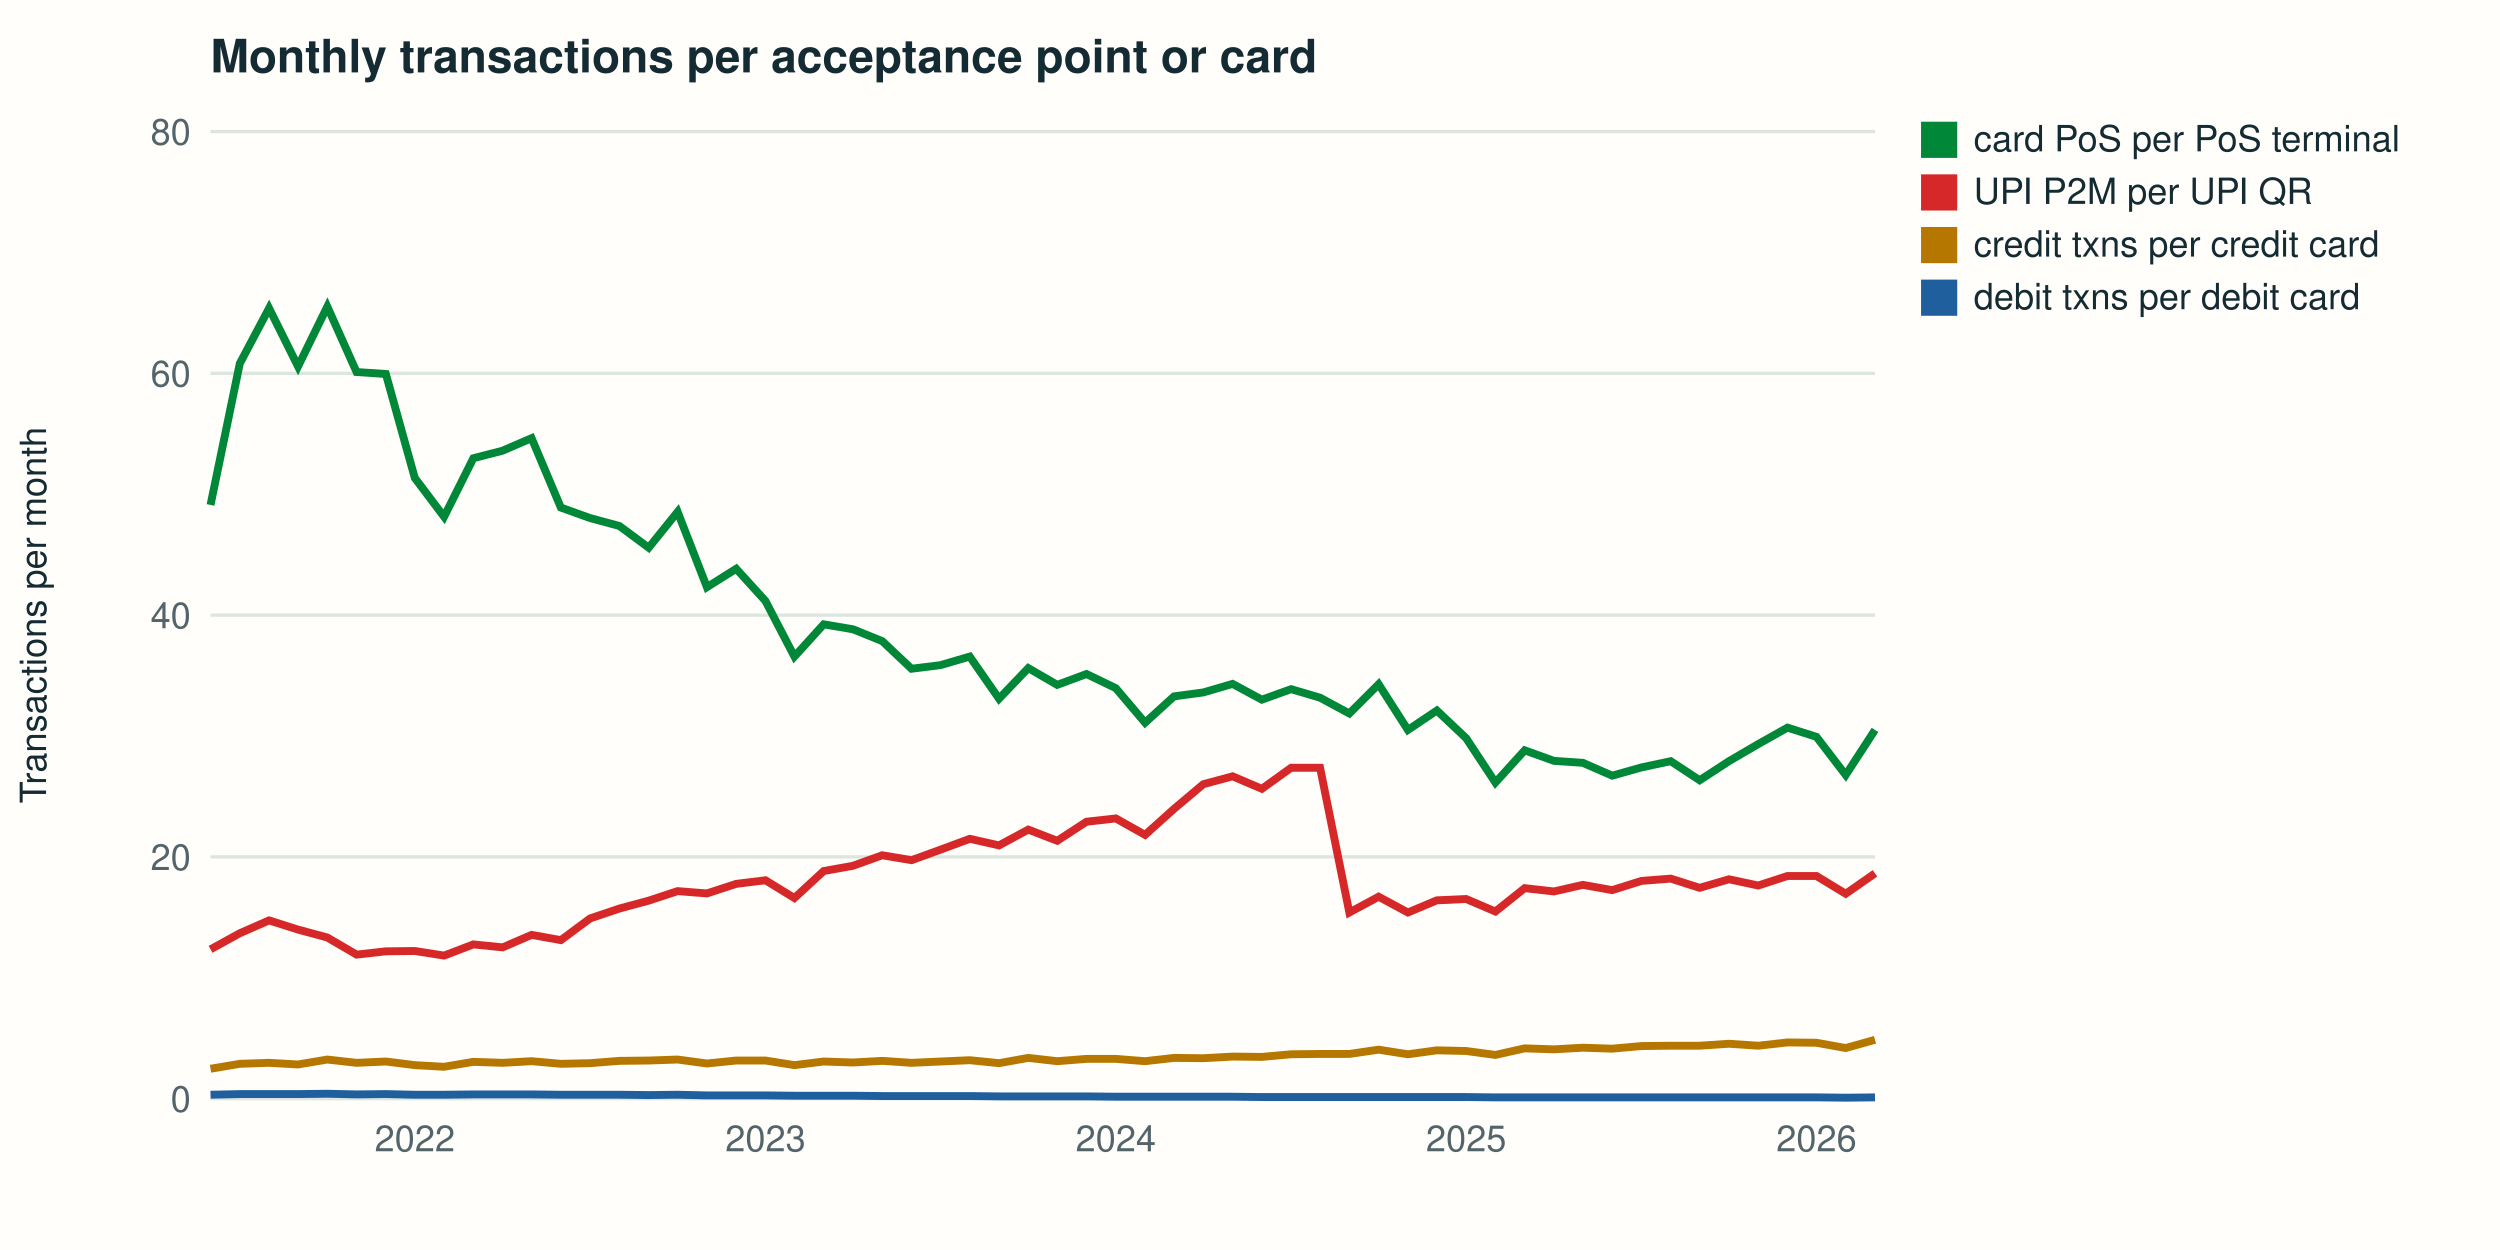
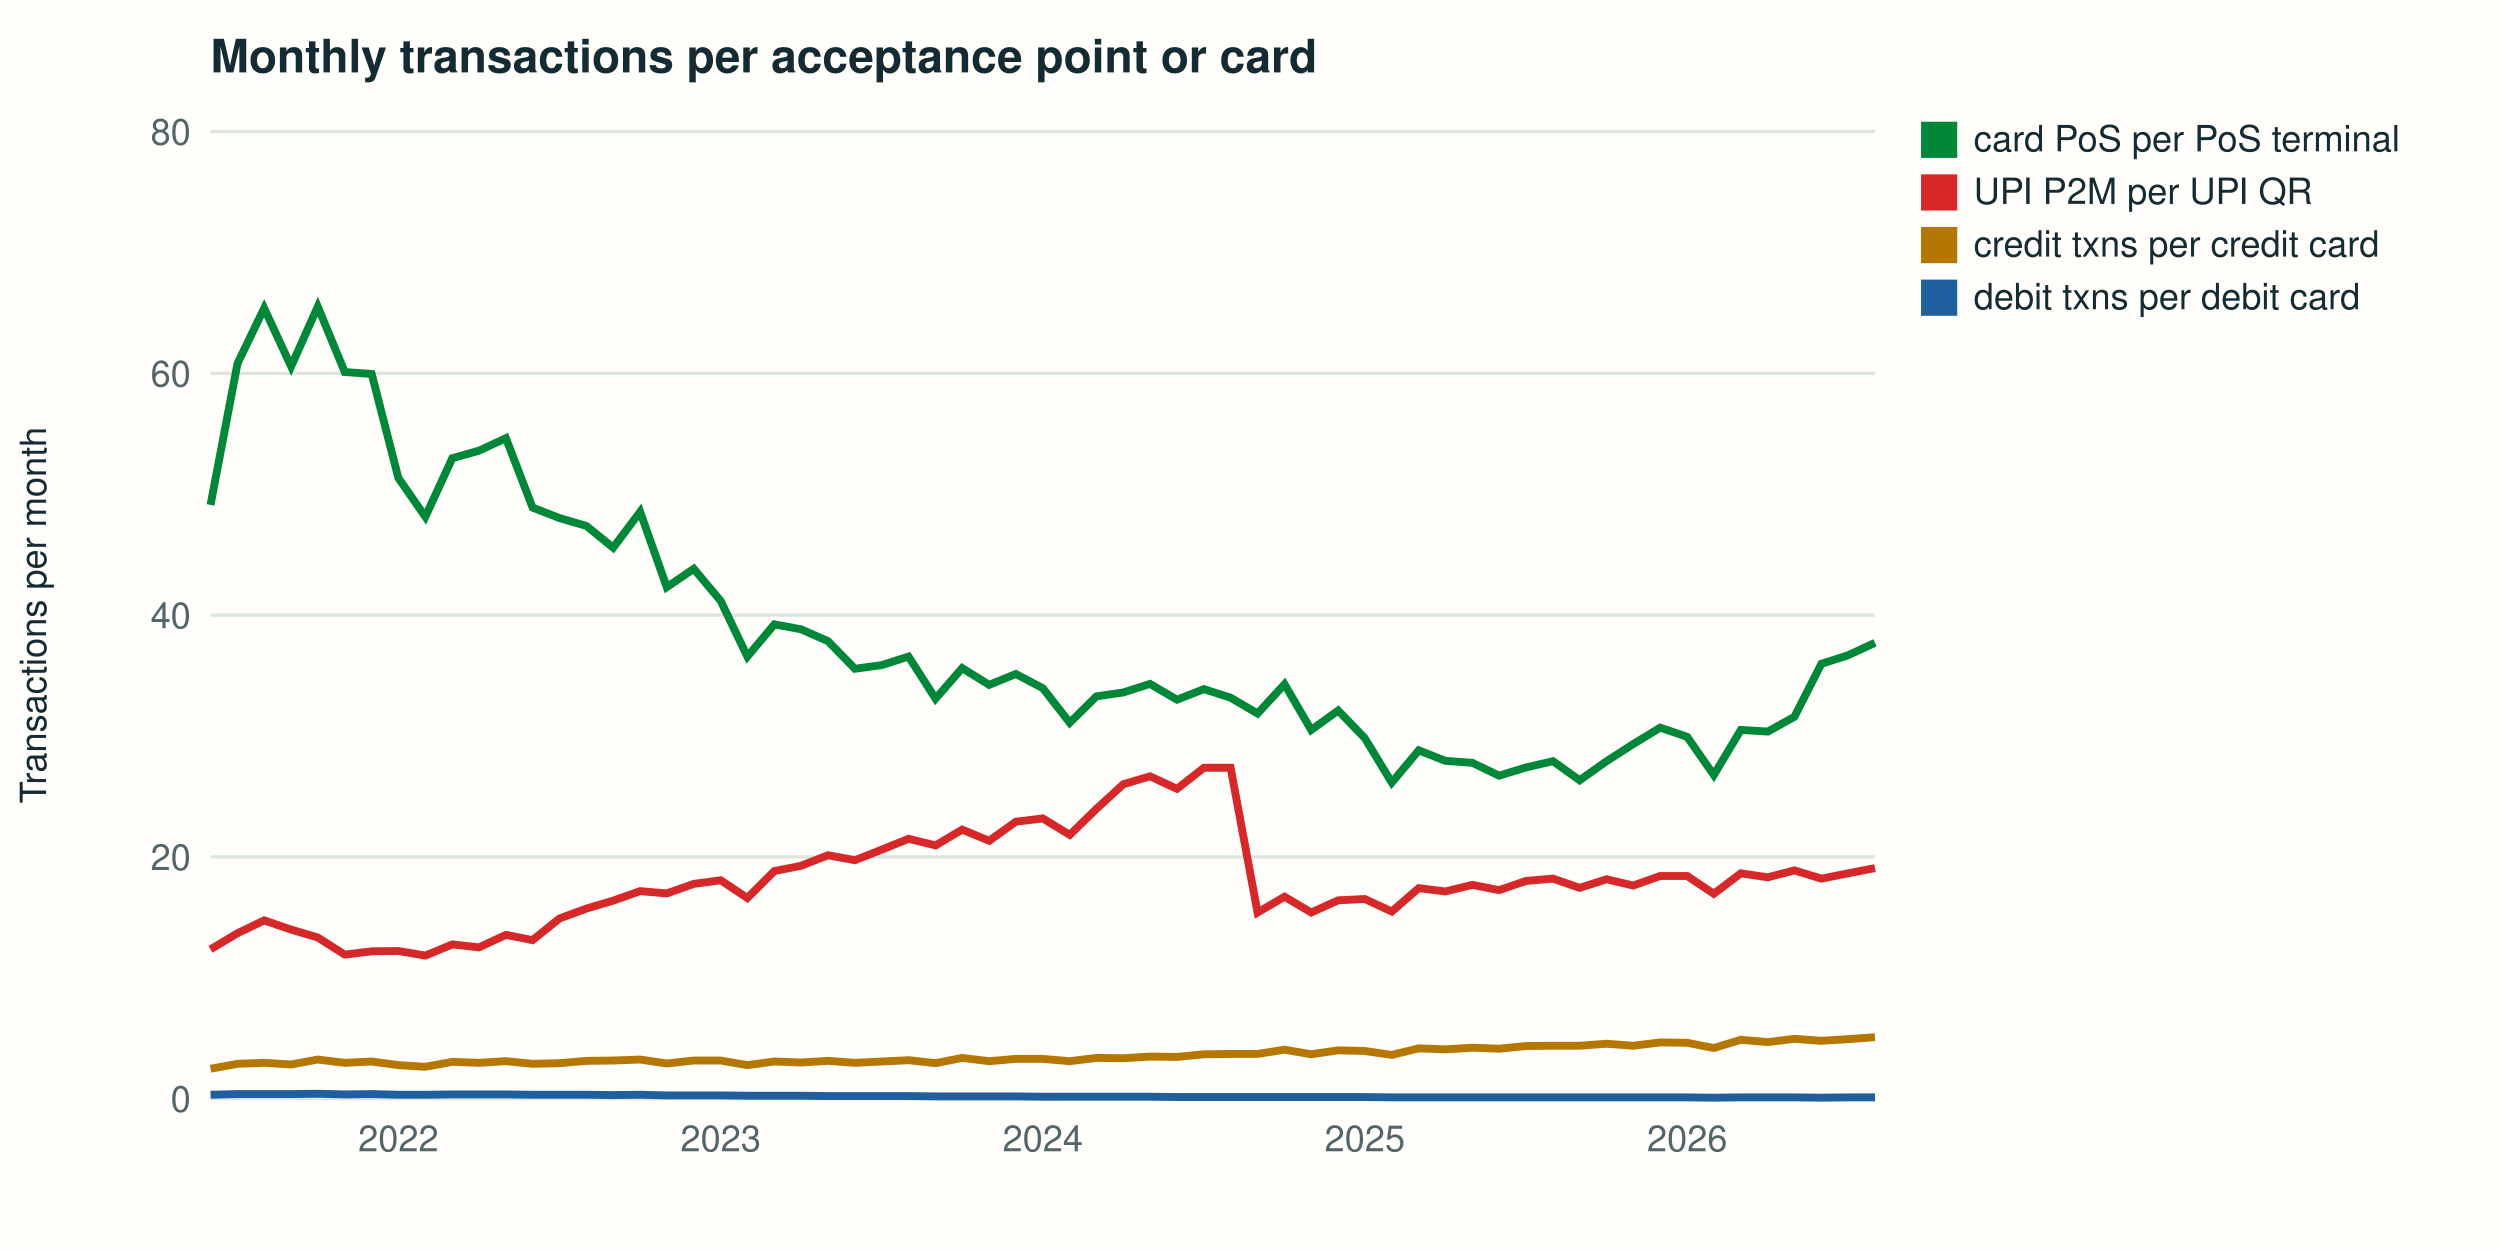
<svg xmlns="http://www.w3.org/2000/svg" viewBox="0 0 760 380" font-family="Helvetica, Arial, sans-serif" font-size="11">
  <rect width="760" height="380" fill="#fffefa" />
  <text x="64" y="22" font-size="14" font-weight="700" fill="#152b33">Monthly transactions per acceptance point or card</text>
  <line x1="64" x2="570" y1="334.0" y2="334.0" stroke="#dce5df" />
  <text x="58" y="338.0" text-anchor="end" fill="#53656a">0</text>
  <line x1="64" x2="570" y1="260.5" y2="260.5" stroke="#dce5df" />
  <text x="58" y="264.5" text-anchor="end" fill="#53656a">20</text>
  <line x1="64" x2="570" y1="187.0" y2="187.0" stroke="#dce5df" />
  <text x="58" y="191.0" text-anchor="end" fill="#53656a">40</text>
  <line x1="64" x2="570" y1="113.5" y2="113.5" stroke="#dce5df" />
  <text x="58" y="117.5" text-anchor="end" fill="#53656a">60</text>
  <line x1="64" x2="570" y1="40.0" y2="40.0" stroke="#dce5df" />
  <text x="58" y="44.0" text-anchor="end" fill="#53656a">80</text>
-   <text x="126.1" y="350" text-anchor="middle" fill="#53656a">2022</text>
-   <text x="232.7" y="350" text-anchor="middle" fill="#53656a">2023</text>
-   <text x="339.2" y="350" text-anchor="middle" fill="#53656a">2024</text>
-   <text x="445.7" y="350" text-anchor="middle" fill="#53656a">2025</text>
-   <text x="552.2" y="350" text-anchor="middle" fill="#53656a">2026</text>
+   <text x="121.1" y="350" text-anchor="middle" fill="#53656a">2022</text>
+   <text x="219.1" y="350" text-anchor="middle" fill="#53656a">2023</text>
+   <text x="317.0" y="350" text-anchor="middle" fill="#53656a">2024</text>
+   <text x="414.9" y="350" text-anchor="middle" fill="#53656a">2025</text>
+   <text x="512.9" y="350" text-anchor="middle" fill="#53656a">2026</text>
  <text x="14" y="187" fill="#152b33" transform="rotate(-90 14 187)" text-anchor="middle">Transactions per month</text>
-   <path d="M64.0,153.5 L72.9,110.5 L81.8,93.7 L90.6,111.4 L99.5,93.2 L108.4,113.1 L117.3,113.7 L126.1,145.3 L135.0,157.1 L143.9,139.3 L152.8,137.0 L161.6,133.2 L170.5,154.3 L179.4,157.5 L188.3,159.9 L197.2,166.5 L206.0,155.6 L214.9,178.5 L223.8,172.9 L232.7,182.7 L241.5,199.6 L250.4,189.8 L259.3,191.3 L268.2,194.9 L277.1,203.3 L285.9,202.2 L294.8,199.6 L303.7,212.4 L312.6,203.1 L321.4,208.2 L330.3,204.9 L339.2,209.2 L348.1,219.7 L356.9,211.7 L365.8,210.5 L374.7,207.9 L383.6,212.7 L392.5,209.5 L401.3,212.1 L410.2,216.9 L419.1,208.0 L428.0,221.9 L436.8,216.0 L445.7,224.4 L454.6,237.9 L463.5,228.1 L472.4,231.3 L481.2,231.9 L490.1,235.8 L499.0,233.3 L507.9,231.4 L516.7,237.2 L525.6,231.4 L534.5,226.2 L543.4,221.2 L552.2,224.0 L561.1,235.6 L570.0,221.9" fill="none" stroke="#008738" stroke-width="2.4" />
+   <path d="M64.0,153.5 L72.2,110.5 L80.3,93.7 L88.5,111.4 L96.6,93.2 L104.8,113.1 L113.0,113.7 L121.1,145.3 L129.3,157.1 L137.5,139.3 L145.6,137.0 L153.8,133.2 L161.9,154.3 L170.1,157.5 L178.3,159.9 L186.4,166.5 L194.6,155.6 L202.7,178.5 L210.9,172.9 L219.1,182.7 L227.2,199.6 L235.4,189.8 L243.5,191.3 L251.7,194.9 L259.9,203.3 L268.0,202.2 L276.2,199.6 L284.4,212.4 L292.5,203.1 L300.7,208.2 L308.8,204.9 L317.0,209.2 L325.2,219.7 L333.3,211.7 L341.5,210.5 L349.6,207.9 L357.8,212.7 L366.0,209.5 L374.1,212.1 L382.3,216.9 L390.5,208.0 L398.6,221.9 L406.8,216.0 L414.9,224.4 L423.1,237.9 L431.3,228.1 L439.4,231.3 L447.6,231.9 L455.7,235.8 L463.9,233.3 L472.1,231.4 L480.2,237.2 L488.4,231.4 L496.5,226.2 L504.7,221.2 L512.9,224.0 L521.0,235.6 L529.2,221.9 L537.4,222.4 L545.5,217.9 L553.7,201.8 L561.8,199.2 L570.0,195.4" fill="none" stroke="#008738" stroke-width="2.4" />
  <rect x="584" y="37" width="11" height="11" fill="#008738" />
  <text x="600" y="46" fill="#152b33">card PoS per PoS terminal</text>
-   <path d="M64.0,288.6 L72.9,283.7 L81.8,279.8 L90.6,282.6 L99.5,285.0 L108.4,290.2 L117.3,289.2 L126.1,289.1 L135.0,290.5 L143.9,287.1 L152.8,288.0 L161.6,284.2 L170.5,285.8 L179.4,279.2 L188.3,276.2 L197.2,273.8 L206.0,270.9 L214.9,271.6 L223.8,268.7 L232.7,267.6 L241.5,273.0 L250.4,264.8 L259.3,263.2 L268.2,260.0 L277.1,261.5 L285.9,258.3 L294.8,255.0 L303.7,257.0 L312.6,252.2 L321.4,255.6 L330.3,249.8 L339.2,248.8 L348.1,253.8 L356.9,245.9 L365.8,238.4 L374.7,236.0 L383.6,239.8 L392.5,233.4 L401.3,233.4 L410.2,277.4 L419.1,272.6 L428.0,277.4 L436.8,273.7 L445.7,273.3 L454.6,277.1 L463.5,270.0 L472.4,271.0 L481.2,269.0 L490.1,270.6 L499.0,267.8 L507.9,267.1 L516.7,269.9 L525.6,267.3 L534.5,269.2 L543.4,266.3 L552.2,266.3 L561.1,271.7 L570.0,265.5" fill="none" stroke="#d62828" stroke-width="2.4" />
+   <path d="M64.0,288.6 L72.2,283.7 L80.3,279.8 L88.5,282.6 L96.6,285.0 L104.8,290.2 L113.0,289.2 L121.1,289.1 L129.3,290.5 L137.5,287.1 L145.6,288.0 L153.8,284.2 L161.9,285.8 L170.1,279.2 L178.3,276.2 L186.4,273.8 L194.6,270.9 L202.7,271.6 L210.9,268.7 L219.1,267.6 L227.2,273.0 L235.4,264.8 L243.5,263.2 L251.7,260.0 L259.9,261.5 L268.0,258.3 L276.2,255.0 L284.4,257.0 L292.5,252.2 L300.7,255.6 L308.8,249.8 L317.0,248.8 L325.2,253.8 L333.3,245.9 L341.5,238.4 L349.6,236.0 L357.8,239.8 L366.0,233.4 L374.1,233.4 L382.3,277.4 L390.5,272.6 L398.6,277.4 L406.8,273.7 L414.9,273.3 L423.1,277.1 L431.3,270.0 L439.4,271.0 L447.6,269.0 L455.7,270.6 L463.9,267.8 L472.1,267.1 L480.2,269.9 L488.4,267.3 L496.5,269.2 L504.7,266.3 L512.9,266.3 L521.0,271.7 L529.2,265.5 L537.4,266.7 L545.5,264.6 L553.7,267.1 L561.8,265.5 L570.0,263.9" fill="none" stroke="#d62828" stroke-width="2.4" />
  <rect x="584" y="53" width="11" height="11" fill="#d62828" />
  <text x="600" y="62" fill="#152b33">UPI P2M per UPI QR</text>
-   <path d="M64.0,324.9 L72.9,323.4 L81.8,323.1 L90.6,323.6 L99.5,322.1 L108.4,323.1 L117.3,322.7 L126.1,323.8 L135.0,324.3 L143.9,322.8 L152.8,323.1 L161.6,322.6 L170.5,323.4 L179.4,323.2 L188.3,322.5 L197.2,322.4 L206.0,322.1 L214.9,323.3 L223.8,322.4 L232.7,322.4 L241.5,323.8 L250.4,322.7 L259.3,323.0 L268.2,322.5 L277.1,323.1 L285.9,322.7 L294.8,322.3 L303.7,323.2 L312.6,321.6 L321.4,322.6 L330.3,321.9 L339.2,321.9 L348.1,322.6 L356.9,321.6 L365.8,321.7 L374.7,321.2 L383.6,321.3 L392.5,320.5 L401.3,320.4 L410.2,320.4 L419.1,319.1 L428.0,320.5 L436.8,319.3 L445.7,319.5 L454.6,320.7 L463.5,318.7 L472.4,319.0 L481.2,318.5 L490.1,318.8 L499.0,318.0 L507.9,317.9 L516.7,317.9 L525.6,317.3 L534.5,317.9 L543.4,316.9 L552.2,317.0 L561.1,318.6 L570.0,316.1" fill="none" stroke="#b57700" stroke-width="2.4" />
+   <path d="M64.0,324.9 L72.2,323.4 L80.3,323.1 L88.5,323.6 L96.6,322.1 L104.8,323.1 L113.0,322.7 L121.1,323.8 L129.3,324.3 L137.5,322.8 L145.6,323.1 L153.8,322.6 L161.9,323.4 L170.1,323.2 L178.3,322.5 L186.4,322.4 L194.6,322.1 L202.7,323.3 L210.9,322.4 L219.1,322.4 L227.2,323.8 L235.4,322.7 L243.5,323.0 L251.7,322.5 L259.9,323.1 L268.0,322.7 L276.2,322.3 L284.4,323.2 L292.5,321.6 L300.7,322.6 L308.8,321.9 L317.0,321.9 L325.2,322.6 L333.3,321.6 L341.5,321.7 L349.6,321.2 L357.8,321.3 L366.0,320.5 L374.1,320.4 L382.3,320.4 L390.5,319.1 L398.6,320.5 L406.8,319.3 L414.9,319.5 L423.1,320.7 L431.3,318.7 L439.4,319.0 L447.6,318.5 L455.7,318.8 L463.9,318.0 L472.1,317.9 L480.2,317.9 L488.4,317.3 L496.5,317.9 L504.7,316.9 L512.9,317.0 L521.0,318.6 L529.2,316.1 L537.4,316.8 L545.5,315.8 L553.7,316.4 L561.8,315.9 L570.0,315.3" fill="none" stroke="#b57700" stroke-width="2.4" />
  <rect x="584" y="69" width="11" height="11" fill="#b57700" />
  <text x="600" y="78" fill="#152b33">credit txns per credit card</text>
-   <path d="M64.0,332.8 L72.9,332.6 L81.8,332.6 L90.6,332.6 L99.5,332.5 L108.4,332.7 L117.3,332.6 L126.1,332.8 L135.0,332.8 L143.9,332.7 L152.8,332.7 L161.6,332.7 L170.5,332.8 L179.4,332.8 L188.3,332.8 L197.2,332.9 L206.0,332.8 L214.9,333.0 L223.8,333.0 L232.7,333.0 L241.5,333.1 L250.4,333.1 L259.3,333.1 L268.2,333.2 L277.1,333.2 L285.9,333.2 L294.8,333.2 L303.7,333.3 L312.6,333.3 L321.4,333.3 L330.3,333.3 L339.2,333.4 L348.1,333.4 L356.9,333.4 L365.8,333.4 L374.7,333.4 L383.6,333.5 L392.5,333.5 L401.3,333.5 L410.2,333.5 L419.1,333.5 L428.0,333.5 L436.8,333.5 L445.7,333.5 L454.6,333.6 L463.5,333.6 L472.4,333.6 L481.2,333.6 L490.1,333.6 L499.0,333.6 L507.9,333.6 L516.7,333.6 L525.6,333.6 L534.5,333.6 L543.4,333.6 L552.2,333.6 L561.1,333.7 L570.0,333.6" fill="none" stroke="#1f5f9e" stroke-width="2.4" />
+   <path d="M64.0,332.8 L72.2,332.6 L80.3,332.6 L88.5,332.6 L96.6,332.5 L104.8,332.7 L113.0,332.6 L121.1,332.8 L129.3,332.8 L137.5,332.7 L145.6,332.7 L153.8,332.7 L161.9,332.8 L170.1,332.8 L178.3,332.8 L186.4,332.9 L194.6,332.8 L202.7,333.0 L210.9,333.0 L219.1,333.0 L227.2,333.1 L235.4,333.1 L243.5,333.1 L251.7,333.2 L259.9,333.2 L268.0,333.2 L276.2,333.2 L284.4,333.3 L292.5,333.3 L300.7,333.3 L308.8,333.3 L317.0,333.4 L325.2,333.4 L333.3,333.4 L341.5,333.4 L349.6,333.4 L357.8,333.5 L366.0,333.5 L374.1,333.5 L382.3,333.5 L390.5,333.5 L398.6,333.5 L406.8,333.5 L414.9,333.5 L423.1,333.6 L431.3,333.6 L439.4,333.6 L447.6,333.6 L455.7,333.6 L463.9,333.6 L472.1,333.6 L480.2,333.6 L488.4,333.6 L496.5,333.6 L504.7,333.6 L512.9,333.6 L521.0,333.7 L529.2,333.6 L537.4,333.6 L545.5,333.6 L553.7,333.7 L561.8,333.6 L570.0,333.6" fill="none" stroke="#1f5f9e" stroke-width="2.4" />
  <rect x="584" y="85" width="11" height="11" fill="#1f5f9e" />
  <text x="600" y="94" fill="#152b33">debit txns per debit card</text>
</svg>
